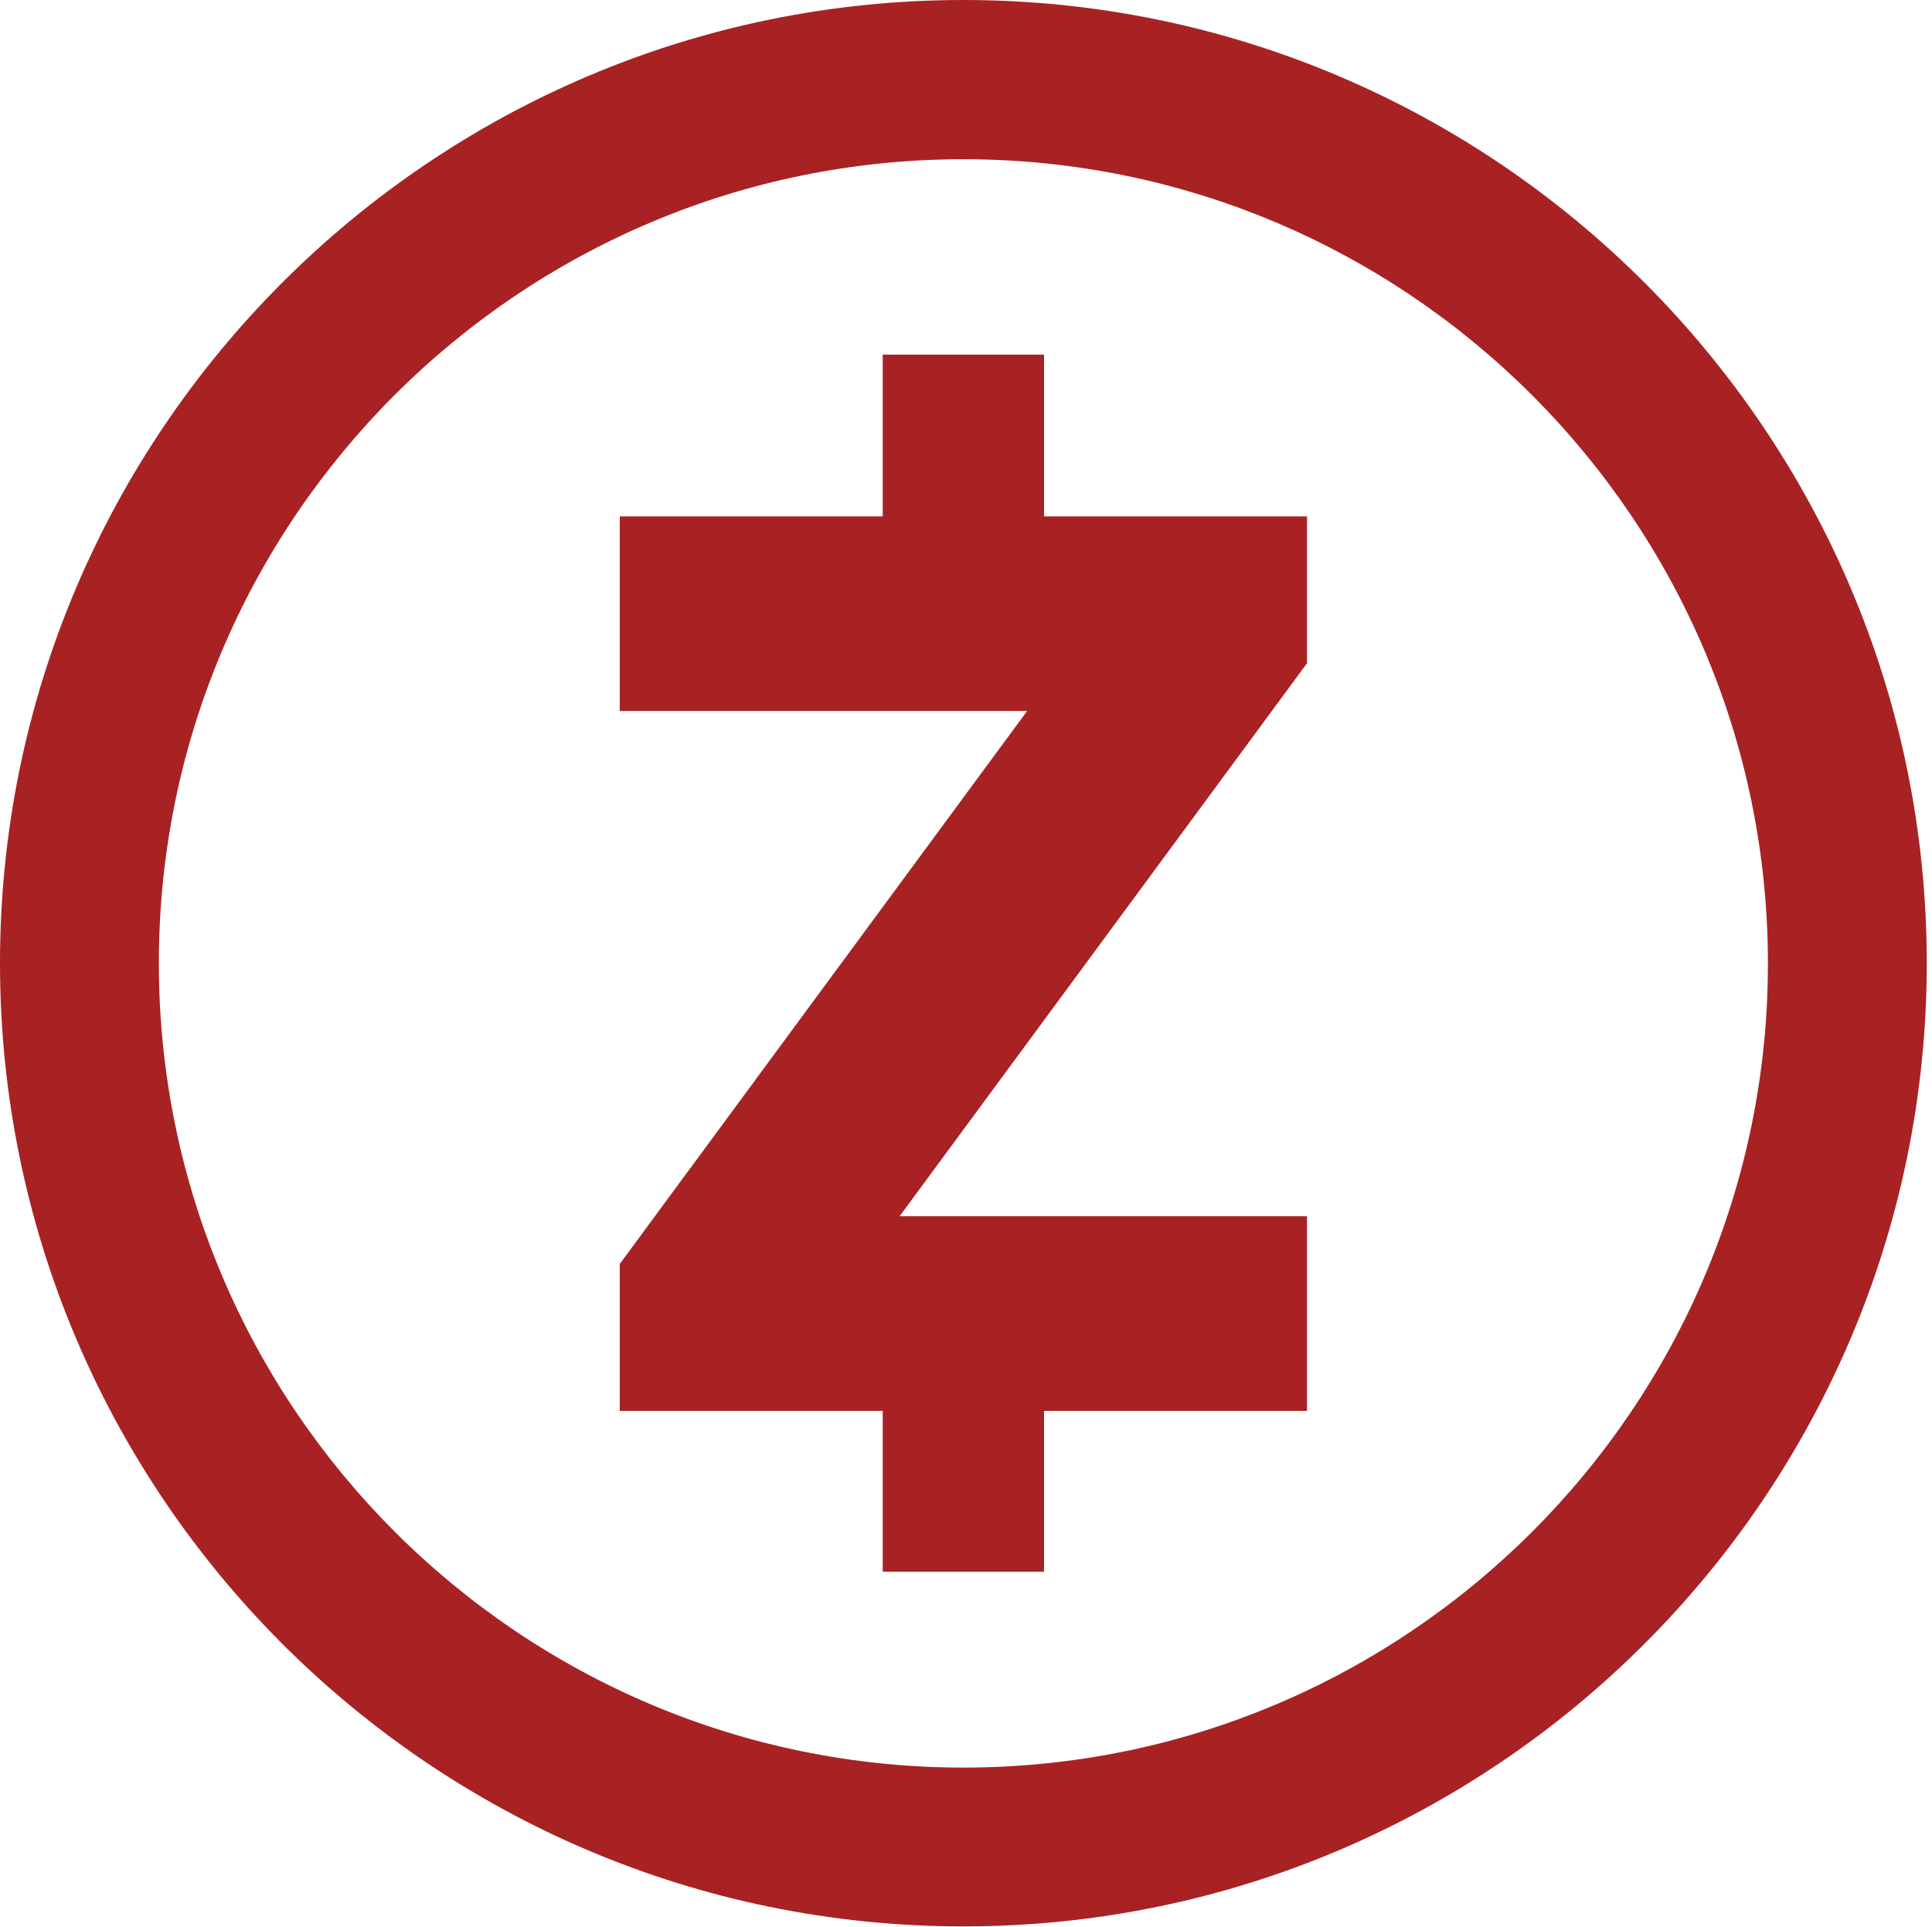
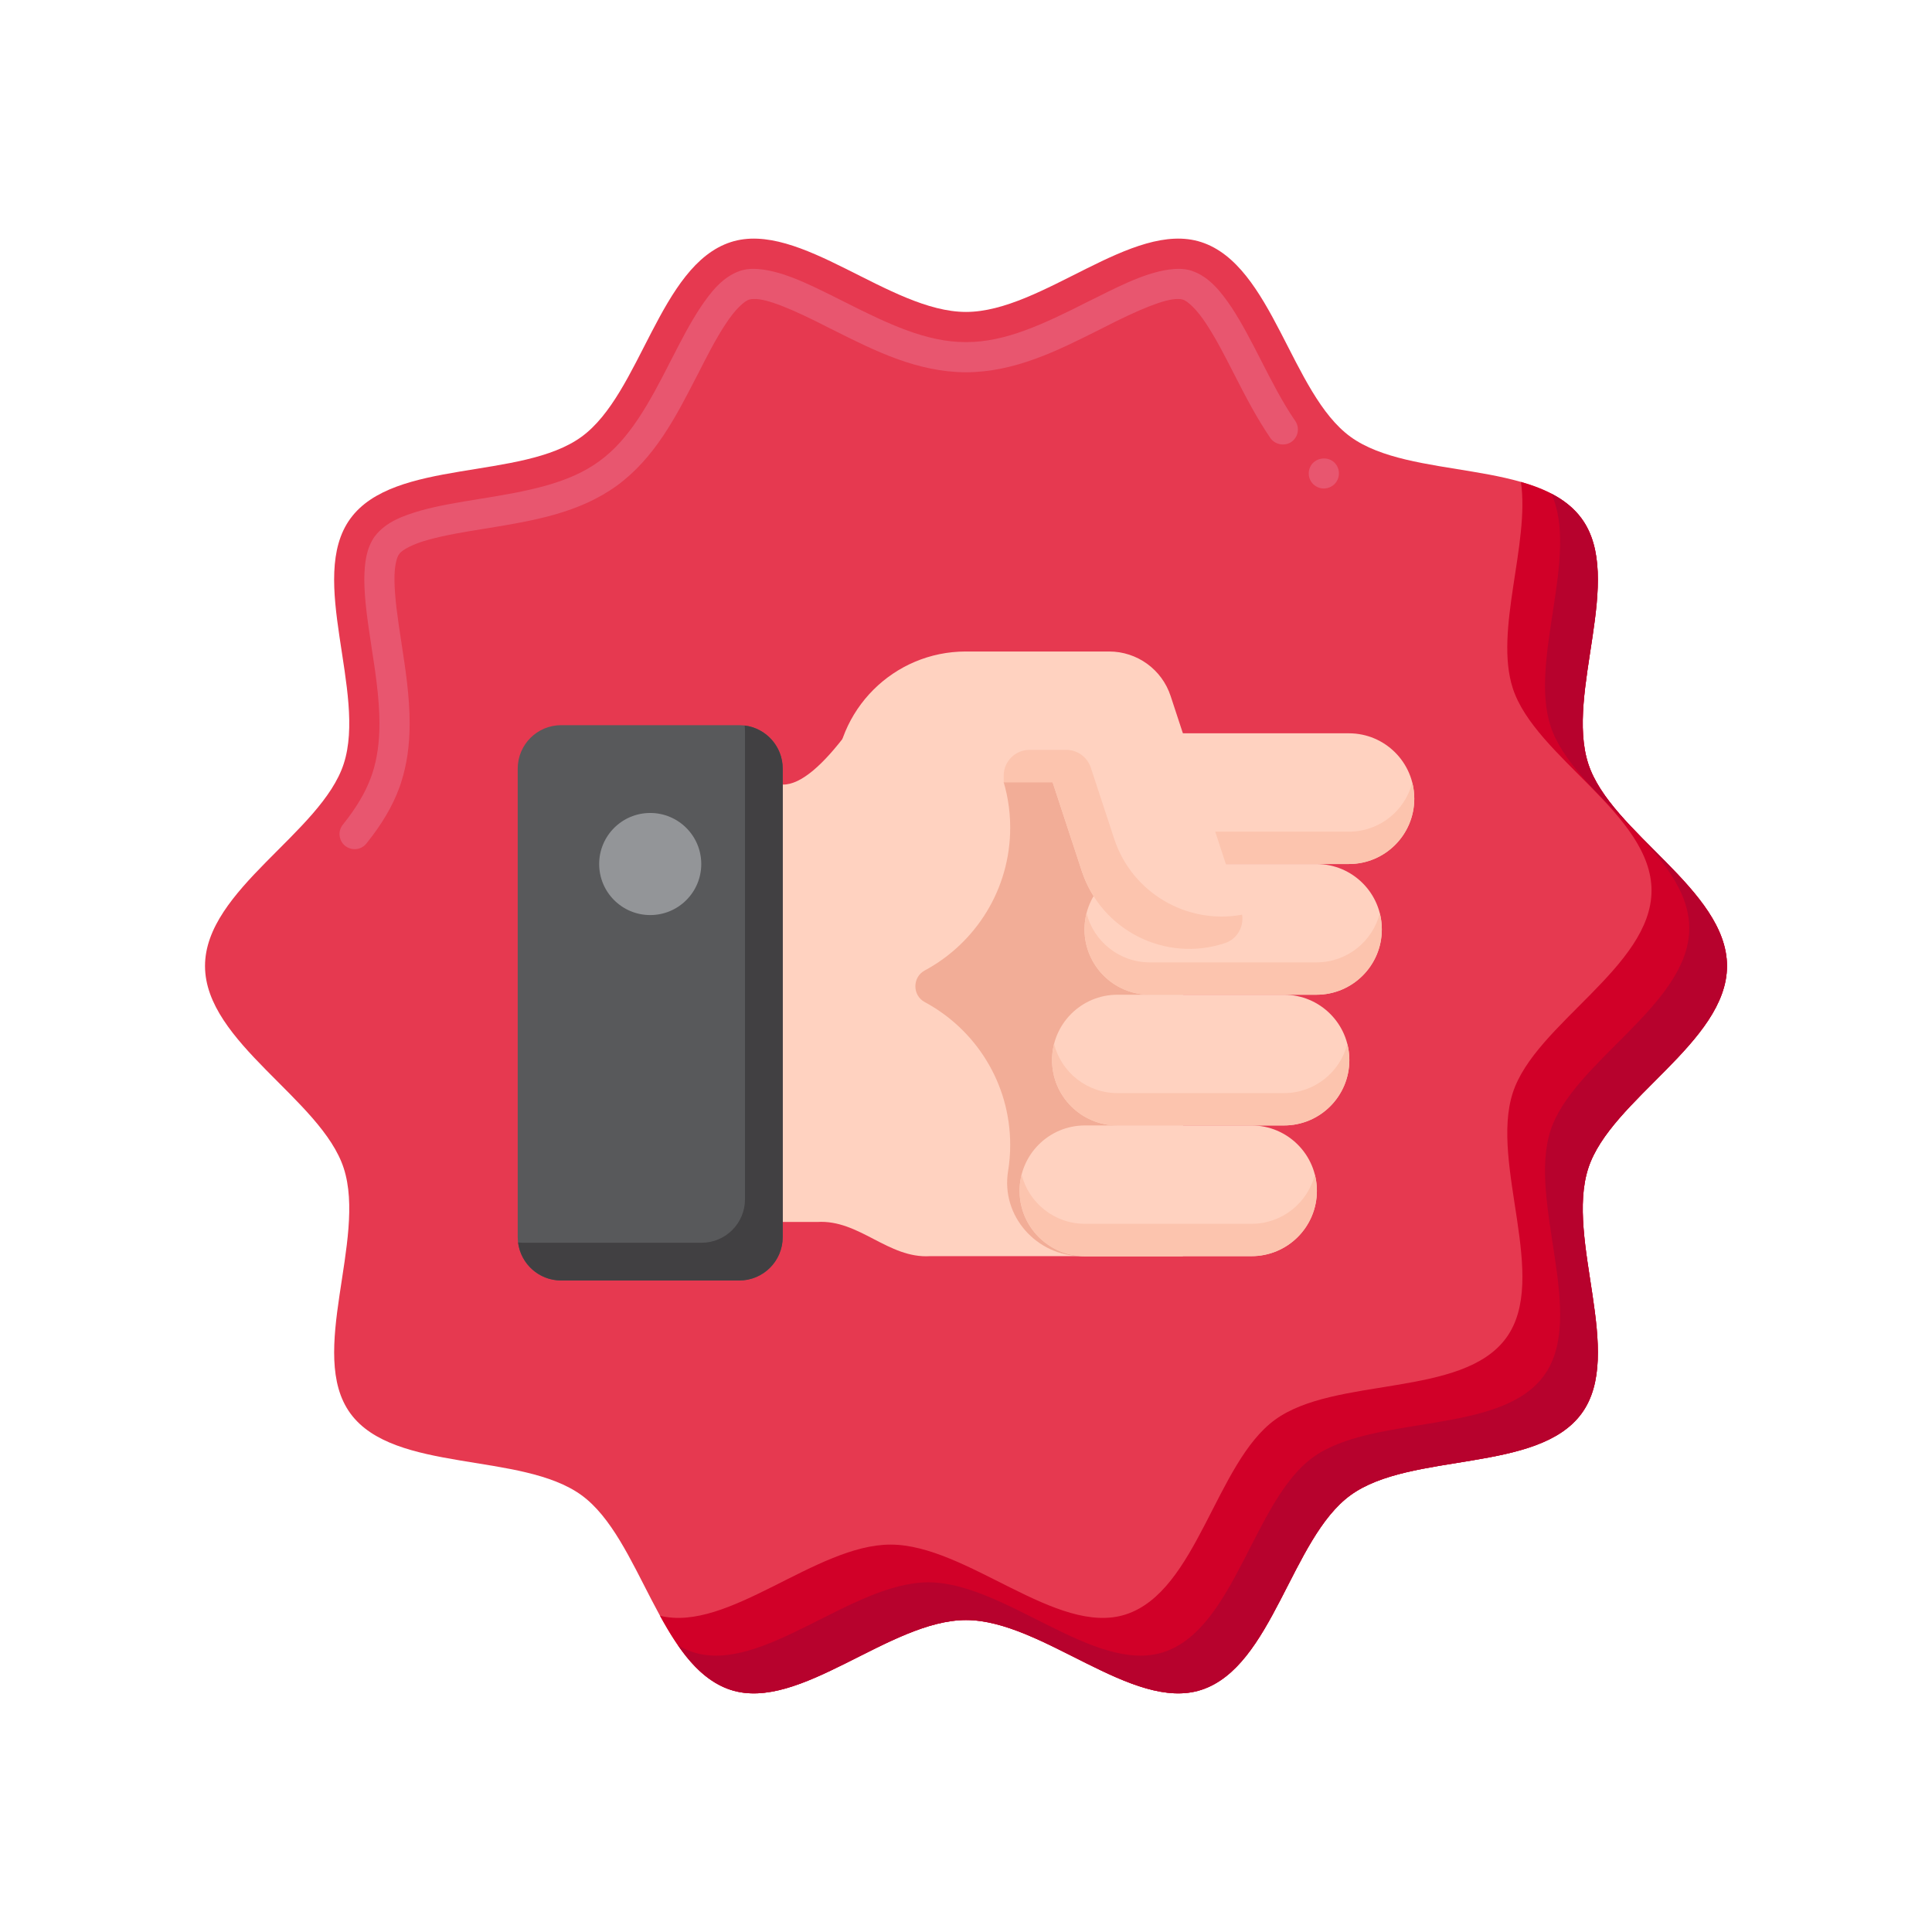
- <svg xmlns="http://www.w3.org/2000/svg" height="199.458" viewBox="0 0 200 199.458" width="200">
-   <path d="m99.729 0c-54.998 0-99.729 44.731-99.729 99.729 0 54.998 44.731 99.729 99.729 99.729 54.998 0 99.729-44.731 99.729-99.729 0-54.998-44.731-99.729-99.729-99.729zm0 183.014c-45.924 0-83.285-37.361-83.285-83.285 0-45.924 37.361-83.242 83.285-83.242 45.924 0 83.285 37.361 83.285 83.285 0 45.924-37.361 83.242-83.285 83.242zm8.35-129.55h27.222v15.209l-42.175 57.256h42.175v20.15h-27.222v16.657h-16.7v-16.657h-27.222v-15.209l42.175-57.256h-42.175v-20.15h27.222v-16.742h16.7z" fill="#a82224" stroke-width=".426" />
+ <svg xmlns="http://www.w3.org/2000/svg" id="Layer_1" enable-background="new 0 0 256 256" height="512" viewBox="0 0 256 256" width="512">
+   <g>
+     <g>
+       <g>
+         <g>
+           <path d="m228.836 128c0 10.114-15.418 17.666-18.38 26.792-3.071 9.457 4.864 24.61-.873 32.482-5.788 7.959-22.684 5.065-30.636 10.85-7.872 5.73-10.317 22.724-19.775 25.795-9.126 2.962-21.051-9.252-31.171-9.252s-22.039 12.214-31.171 9.252c-9.457-3.071-11.903-20.065-19.775-25.795-7.959-5.785-24.851-2.9-30.636-10.85-5.73-7.872 2.197-23.025-.873-32.482-2.962-9.126-18.38-16.678-18.38-26.792s15.418-17.666 18.38-26.792c3.071-9.457-4.864-24.61.873-32.482 5.788-7.959 22.684-5.065 30.636-10.85 7.872-5.73 10.317-22.724 19.775-25.795 9.126-2.962 21.051 9.252 31.171 9.252s22.039-12.214 31.171-9.252c9.458 3.071 11.903 20.065 19.775 25.795 7.959 5.785 24.851 2.9 30.636 10.85 5.73 7.872-2.197 23.025.873 32.482 2.962 9.126 18.38 16.678 18.38 26.792z" fill="#e63950" />
+         </g>
+       </g>
+     </g>
+     <g>
+       <g>
+         <g>
+           <path d="m46.99 112.52c-.46 0-.9-.16-1.261-.44-.41-.34-.67-.81-.729-1.35-.061-.53.1-1.05.43-1.46 1.771-2.21 3-4.27 3.73-6.29.069-.18.13-.36.189-.54.63-1.93.931-4.09.931-6.59 0-3.33-.561-6.96-1.061-10.17l-.04-.28c-.439-2.9-.899-5.9-.91-8.63.03-2.27.28-4.11 1.38-5.69 1.5-1.95 3.761-2.74 6.141-3.44 2.39-.66 5.029-1.09 7.58-1.5l.17-.03c6.54-1.04 11.859-2.06 15.87-5 3.96-2.86 6.56-7.57 9.529-13.43l.101-.19c1.18-2.31 2.41-4.7 3.79-6.78 1.35-1.99 2.87-4 5.229-4.82.55-.18 1.15-.27 1.8-.27h.021c3.35.07 7.07 1.92 10.67 3.71.42.21.85.42 1.28.64 6 3.04 10.989 5.36 16.109 5.36h.12c5.12 0 10.11-2.32 16.101-5.36.43-.21.85-.42 1.279-.63 3.601-1.8 7.33-3.65 10.67-3.72h.03c.65 0 1.25.09 1.8.27 2.36.82 3.88 2.83 5.23 4.81 1.399 2.12 2.63 4.53 3.83 6.86l.06.12c1.41 2.76 2.87 5.63 4.57 8.1.62.91.39 2.16-.521 2.78-.88.61-2.18.36-2.779-.52-1.83-2.68-3.32-5.57-4.75-8.37l-.09-.17c-1.29-2.54-2.46-4.78-3.65-6.58-1.23-1.91-2.53-3.09-3.14-3.23-.15-.05-.341-.07-.58-.07-.04 0-.08 0-.12 0-1.641 0-4.92 1.28-10.03 3.92l-.479.24c-5.431 2.72-11.051 5.53-17.49 5.55-6.45-.02-12.061-2.83-17.5-5.56l-.47-.23c-5.23-2.7-8.5-3.99-10.141-3.92-.25 0-.439.02-.59.07-.61.14-1.91 1.31-3.14 3.23-1.271 1.9-2.54 4.39-3.65 6.58l-.27.51c-2.69 5.24-5.49 10.67-10.48 14.33-5.07 3.67-11.14 4.66-17.01 5.63l-.57.09c-2.41.39-5.149.83-7.32 1.44-2.1.54-3.67 1.41-3.97 1.93-.32.37-.64 1.66-.62 3.34 0 2.27.431 5.22.91 8.3l.021.15c.529 3.45 1.08 7.02 1.08 10.63 0 2.92-.37 5.48-1.131 7.83-.069.23-.14.42-.199.6-.011.02-.021.05-.03.07-.89 2.45-2.32 4.87-4.37 7.42-.38.48-.95.75-1.56.75zm128.42-47.79c-.42 0-.83-.13-1.17-.38 0-.01-.011-.01-.011-.01-.43-.31-.71-.78-.79-1.3-.08-.53.051-1.06.36-1.49.63-.86 1.93-1.06 2.8-.44.891.65 1.08 1.91.431 2.8-.37.51-.98.82-1.62.82z" fill="#e8566f" />
+         </g>
+       </g>
+     </g>
+     <g>
+       <g>
+         <g>
+           <path d="m210.456 154.792c2.962-9.126 18.38-16.678 18.38-26.792s-15.418-17.666-18.38-26.792c-3.071-9.458 4.857-24.61-.873-32.482-1.805-2.481-4.692-3.906-8.052-4.87 1.188 8.242-3.568 19.674-1.075 27.352 2.962 9.126 18.38 16.678 18.38 26.792s-15.418 17.666-18.38 26.792c-3.071 9.458 4.864 24.61-.873 32.482-5.788 7.959-22.684 5.065-30.636 10.85-7.873 5.73-10.318 22.724-19.775 25.795-9.126 2.962-21.051-9.252-31.171-9.252-9.892 0-21.501 11.668-30.548 9.429 2.482 4.525 5.267 8.488 9.377 9.822 9.132 2.962 21.051-9.252 31.171-9.252 10.121 0 22.045 12.214 31.171 9.252 9.458-3.071 11.902-20.065 19.775-25.795 7.952-5.785 24.849-2.892 30.636-10.85 5.736-7.871-2.198-23.024.873-32.481z" fill="#d10028" />
+         </g>
+       </g>
+     </g>
+     <g>
+       <g>
+         <g>
+           <path d="m210.456 154.792c2.962-9.126 18.38-16.678 18.38-26.792s-15.418-17.666-18.38-26.792c-3.071-9.458 4.857-24.61-.873-32.482-1.028-1.413-2.407-2.483-4.024-3.321 3.74 8.201-2.967 21.98-.103 30.803 2.962 9.126 18.38 16.678 18.38 26.792s-15.418 17.666-18.38 26.792c-3.071 9.458 4.864 24.61-.873 32.482-5.788 7.959-22.684 5.065-30.636 10.85-7.873 5.73-10.318 22.724-19.775 25.795-9.126 2.962-21.051-9.252-31.171-9.252-10.121 0-22.039 12.214-31.171 9.252-.703-.228-1.367-.534-1.998-.906 1.921 2.777 4.139 4.978 6.998 5.906 9.132 2.962 21.051-9.252 31.171-9.252 10.121 0 22.045 12.214 31.171 9.252 9.458-3.071 11.902-20.065 19.775-25.795 7.952-5.785 24.849-2.892 30.636-10.85 5.736-7.872-2.198-23.025.873-32.482z" fill="#b7022d" />
+         </g>
+       </g>
+     </g>
+     <g>
+       <g>
+         <g>
+           <g>
+             <path d="m123.249 166.447h33.482v-69.28h-44.526c-3.03 4.029-6.036 6.846-8.492 6.792v57.959h4.58c5.55-.35 9.405 4.879 14.956 4.529z" fill="#ffd2c0" />
+           </g>
+         </g>
+         <g>
+           <g>
+             <path d="m136.47 97.167c-2.809 0-4.746 2.775-3.815 5.426.777 2.213 1.202 4.591 1.202 7.07 0 8.194-4.589 15.314-11.336 18.936-1.638.879-1.638 3.297 0 4.176 6.747 3.621 11.336 10.742 11.336 18.936 0 1.182-.096 2.341-.281 3.47-.97 5.93 3.776 11.266 9.786 11.266h13.369v-69.28z" fill="#f2ad97" />
+           </g>
+         </g>
+       </g>
+       <g>
+         <g>
+           <path d="m174.438 131.807h-22.075c-4.783 0-8.66-3.877-8.66-8.66 0-4.783 3.877-8.66 8.66-8.66h22.075c4.783 0 8.66 3.877 8.66 8.66 0 4.783-3.878 8.66-8.66 8.66z" fill="#ffd2c0" />
+         </g>
+       </g>
+       <g>
+         <g>
+           <path d="m183.098 123.147c0-.74-.093-1.458-.267-2.143-.954 3.746-4.349 6.517-8.392 6.517h-22.075c-4.043 0-7.438-2.771-8.392-6.517-.175.685-.268 1.403-.268 2.143 0 4.783 3.877 8.66 8.66 8.66h22.075c4.781 0 8.659-3.877 8.659-8.66z" fill="#fcc4ae" />
+         </g>
+       </g>
+       <g>
+         <g>
+           <path d="m170.136 149.127h-22.075c-4.783 0-8.66-3.877-8.66-8.66 0-4.783 3.877-8.66 8.66-8.66h22.075c4.783 0 8.66 3.877 8.66 8.66 0 4.783-3.877 8.66-8.66 8.66z" fill="#ffd2c0" />
+         </g>
+       </g>
+       <g>
+         <g>
+           <path d="m178.796 140.467c0-.74-.093-1.458-.268-2.143-.954 3.746-4.35 6.517-8.392 6.517h-22.075c-4.043 0-7.439-2.771-8.392-6.517-.175.685-.268 1.403-.268 2.143 0 4.783 3.877 8.66 8.66 8.66h22.075c4.783 0 8.66-3.877 8.66-8.66z" fill="#fcc4ae" />
+         </g>
+       </g>
+       <g>
+         <g>
+           <path d="m165.834 166.447h-22.074c-4.783 0-8.66-3.877-8.66-8.66 0-4.783 3.877-8.66 8.66-8.66h22.074c4.783 0 8.66 3.877 8.66 8.66.001 4.783-3.877 8.66-8.66 8.66z" fill="#ffd2c0" />
+         </g>
+       </g>
+       <g>
+         <g>
+           <path d="m174.495 157.787c0-.74-.093-1.458-.268-2.143-.954 3.746-4.35 6.517-8.393 6.517h-22.074c-4.043 0-7.439-2.771-8.393-6.517-.174.685-.267 1.403-.267 2.143 0 4.783 3.877 8.66 8.66 8.66h22.074c4.783 0 8.661-3.877 8.661-8.66z" fill="#fcc4ae" />
+         </g>
+       </g>
+       <g>
+         <g>
+           <path d="m178.739 114.487h-22.074c-4.783 0-8.66-3.877-8.66-8.66 0-4.783 3.877-8.66 8.66-8.66h22.074c4.783 0 8.66 3.877 8.66 8.66.001 4.783-3.877 8.66-8.66 8.66z" fill="#ffd2c0" />
+         </g>
+       </g>
+       <g>
+         <g>
+           <path d="m187.4 105.827c0-.74-.093-1.458-.267-2.143-.954 3.746-4.35 6.517-8.393 6.517h-22.074c-4.043 0-7.439-2.771-8.393-6.517-.174.685-.267 1.403-.267 2.143 0 4.783 3.877 8.66 8.66 8.66h22.074c4.782 0 8.66-3.877 8.66-8.66z" fill="#fcc4ae" />
+         </g>
+       </g>
+       <g>
+         <g>
+           <path d="m162.33 124.961c1.772-.59 2.709-2.534 2.126-4.308l-9.342-28.429c-1.156-3.519-4.441-5.897-8.145-5.897h-18.992c-9.566 0-17.32 7.754-17.32 17.32h28.818l3.868 11.771c2.593 7.887 11.103 12.17 18.987 9.543z" fill="#ffd2c0" />
+         </g>
+       </g>
+       <g>
+         <g>
+           <path d="m162.33 124.961c1.591-.53 2.509-2.152 2.257-3.763-7.265 1.346-14.586-2.853-16.956-10.067l-3.093-9.412c-.462-1.407-1.776-2.359-3.258-2.359h-4.858c-1.894 0-3.429 1.535-3.429 3.429v.857h6.483l3.868 11.771c2.592 7.888 11.102 12.171 18.986 9.544z" fill="#fcc4ae" />
+         </g>
+       </g>
+       <g>
+         <g>
+           <path d="m97.957 169.673h-23.6c-3.179 0-5.756-2.577-5.756-5.756v-62.071c0-3.179 2.577-5.756 5.756-5.756h23.601c3.179 0 5.756 2.577 5.756 5.756v62.071c-.001 3.179-2.578 5.756-5.757 5.756z" fill="#58595b" />
+         </g>
+       </g>
+       <g>
+         <g>
+           <path d="m98.67 96.133c.029.234.044.471.044.712v62.071c0 3.179-2.577 5.756-5.756 5.756h-23.601c-.241 0-.479-.015-.712-.044.351 2.843 2.775 5.044 5.712 5.044h23.601c3.179 0 5.756-2.577 5.756-5.756v-62.071c-.001-2.937-2.202-5.361-5.044-5.712z" fill="#414042" />
+         </g>
+       </g>
+       <g>
+         <g>
+           <circle cx="86.157" cy="114.487" fill="#939598" r="6.764" />
+         </g>
+       </g>
+     </g>
+   </g>
</svg>
